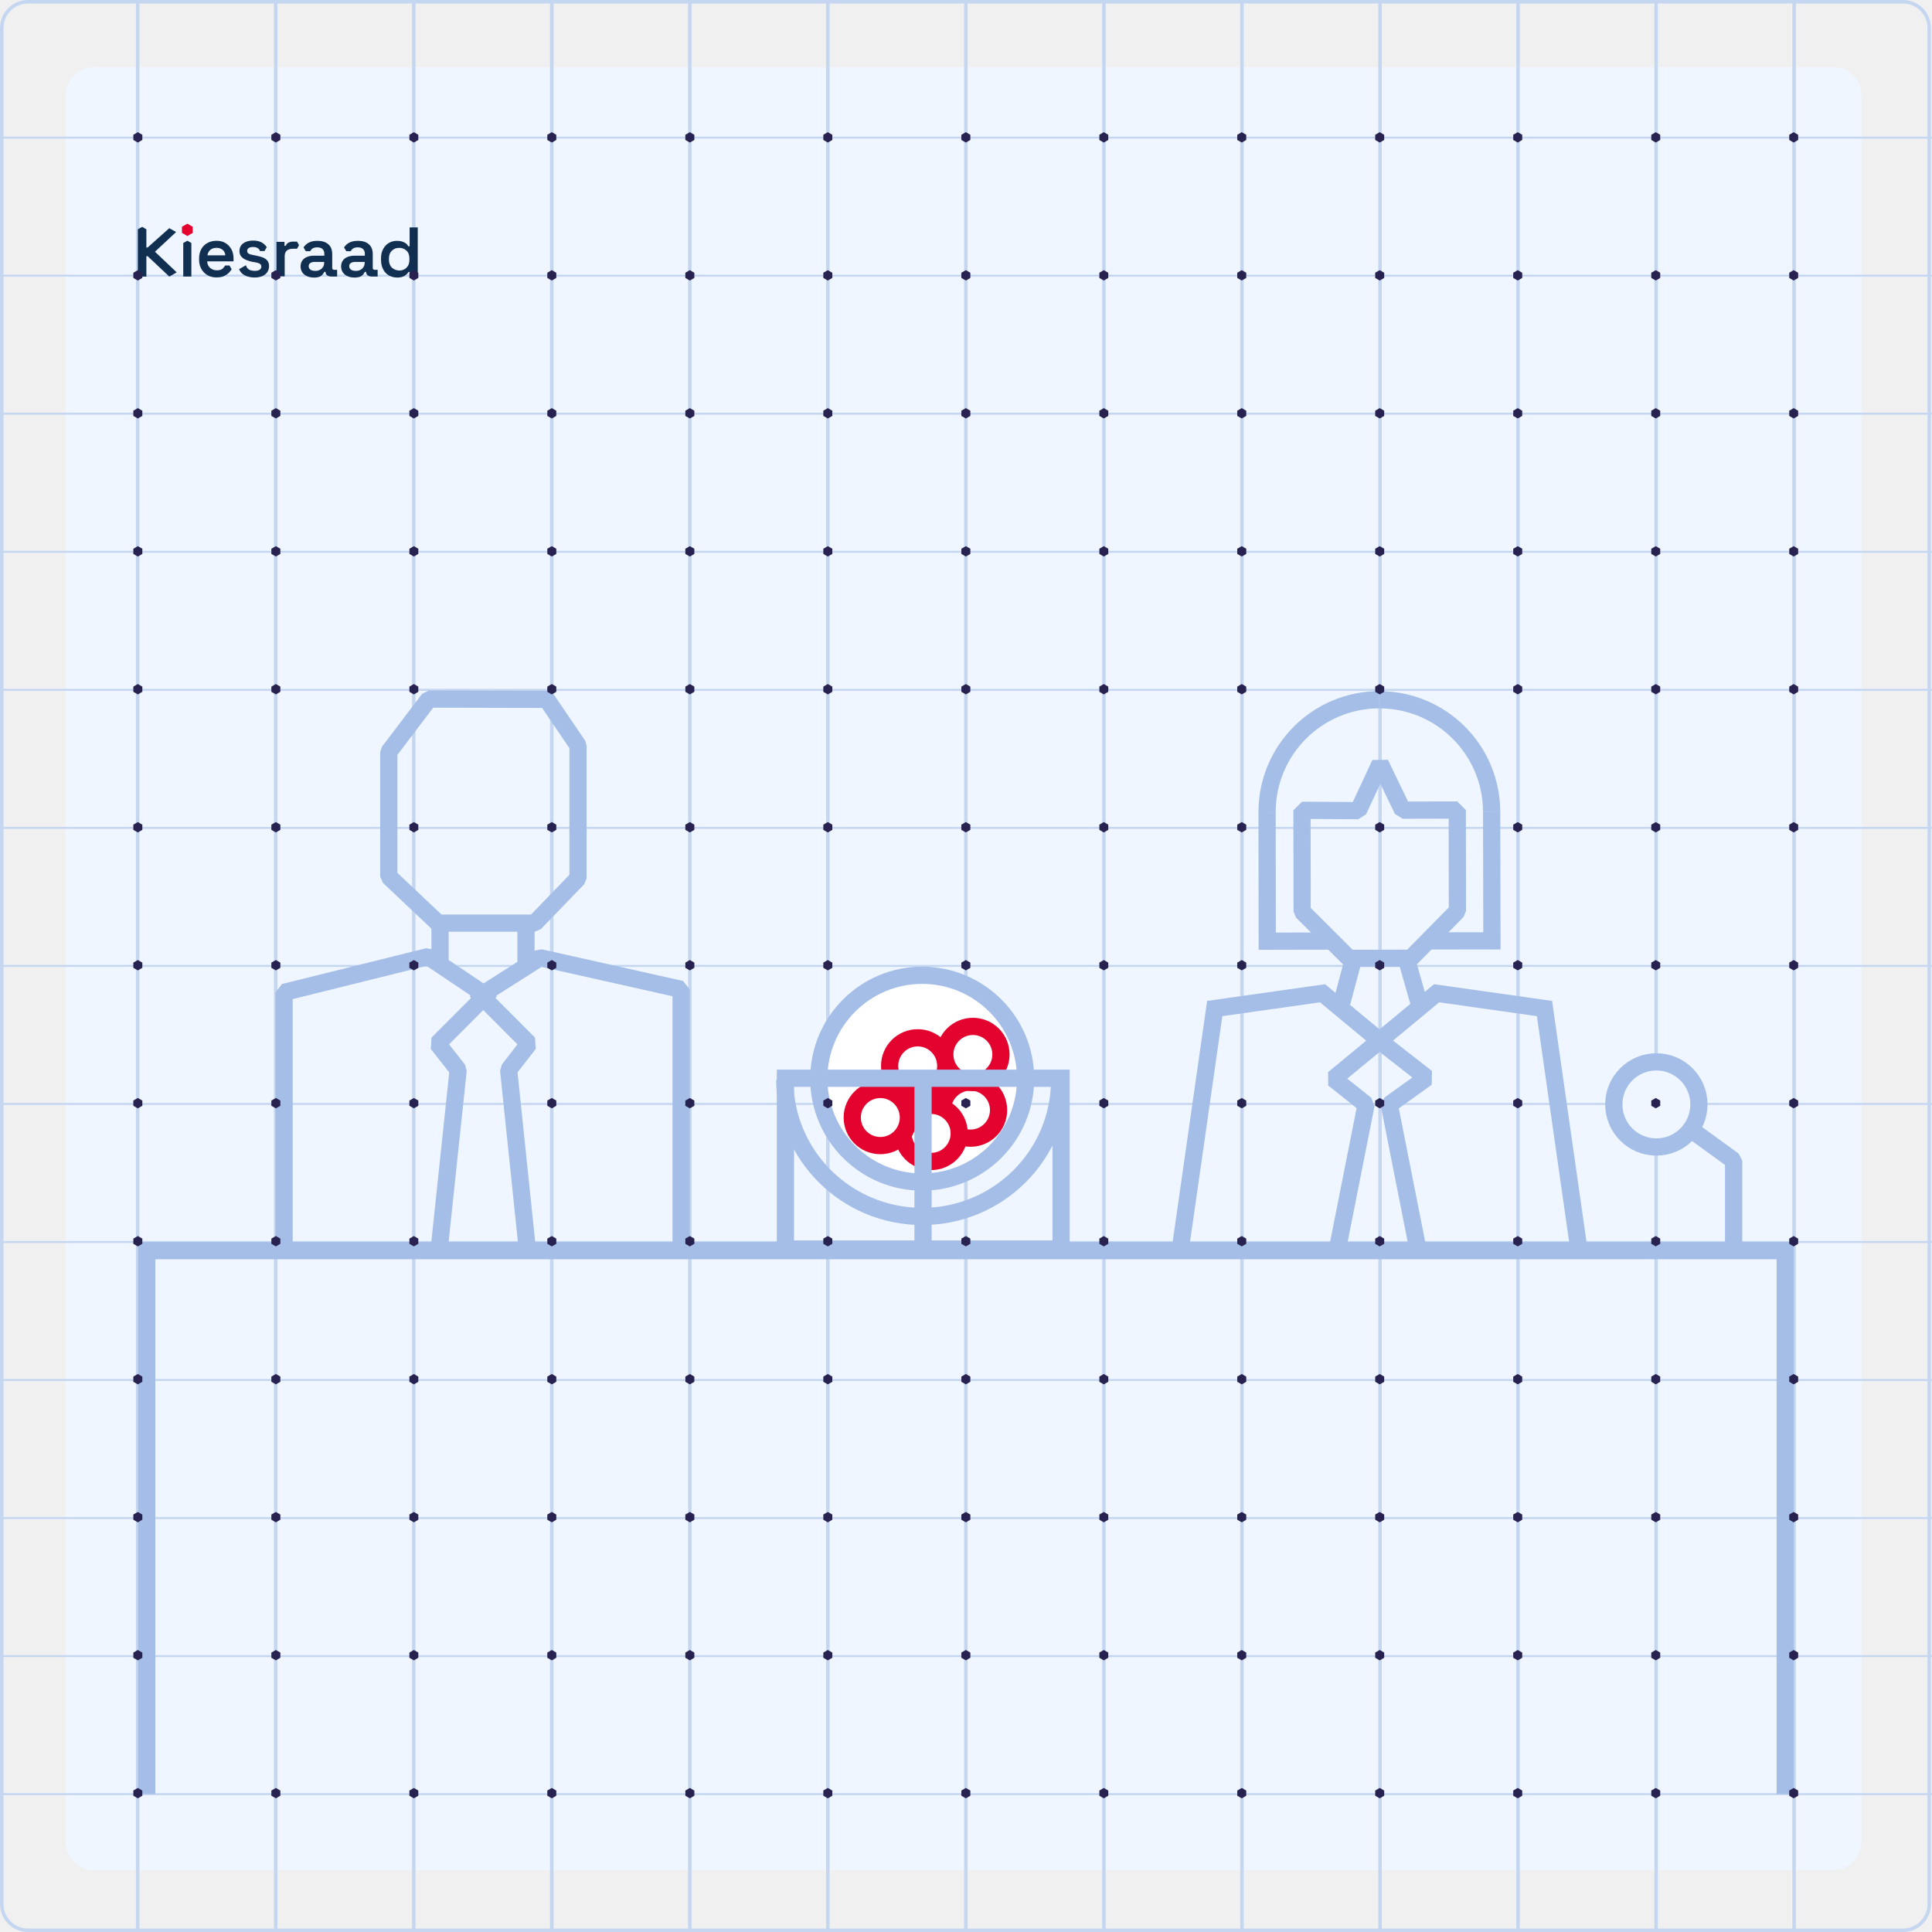
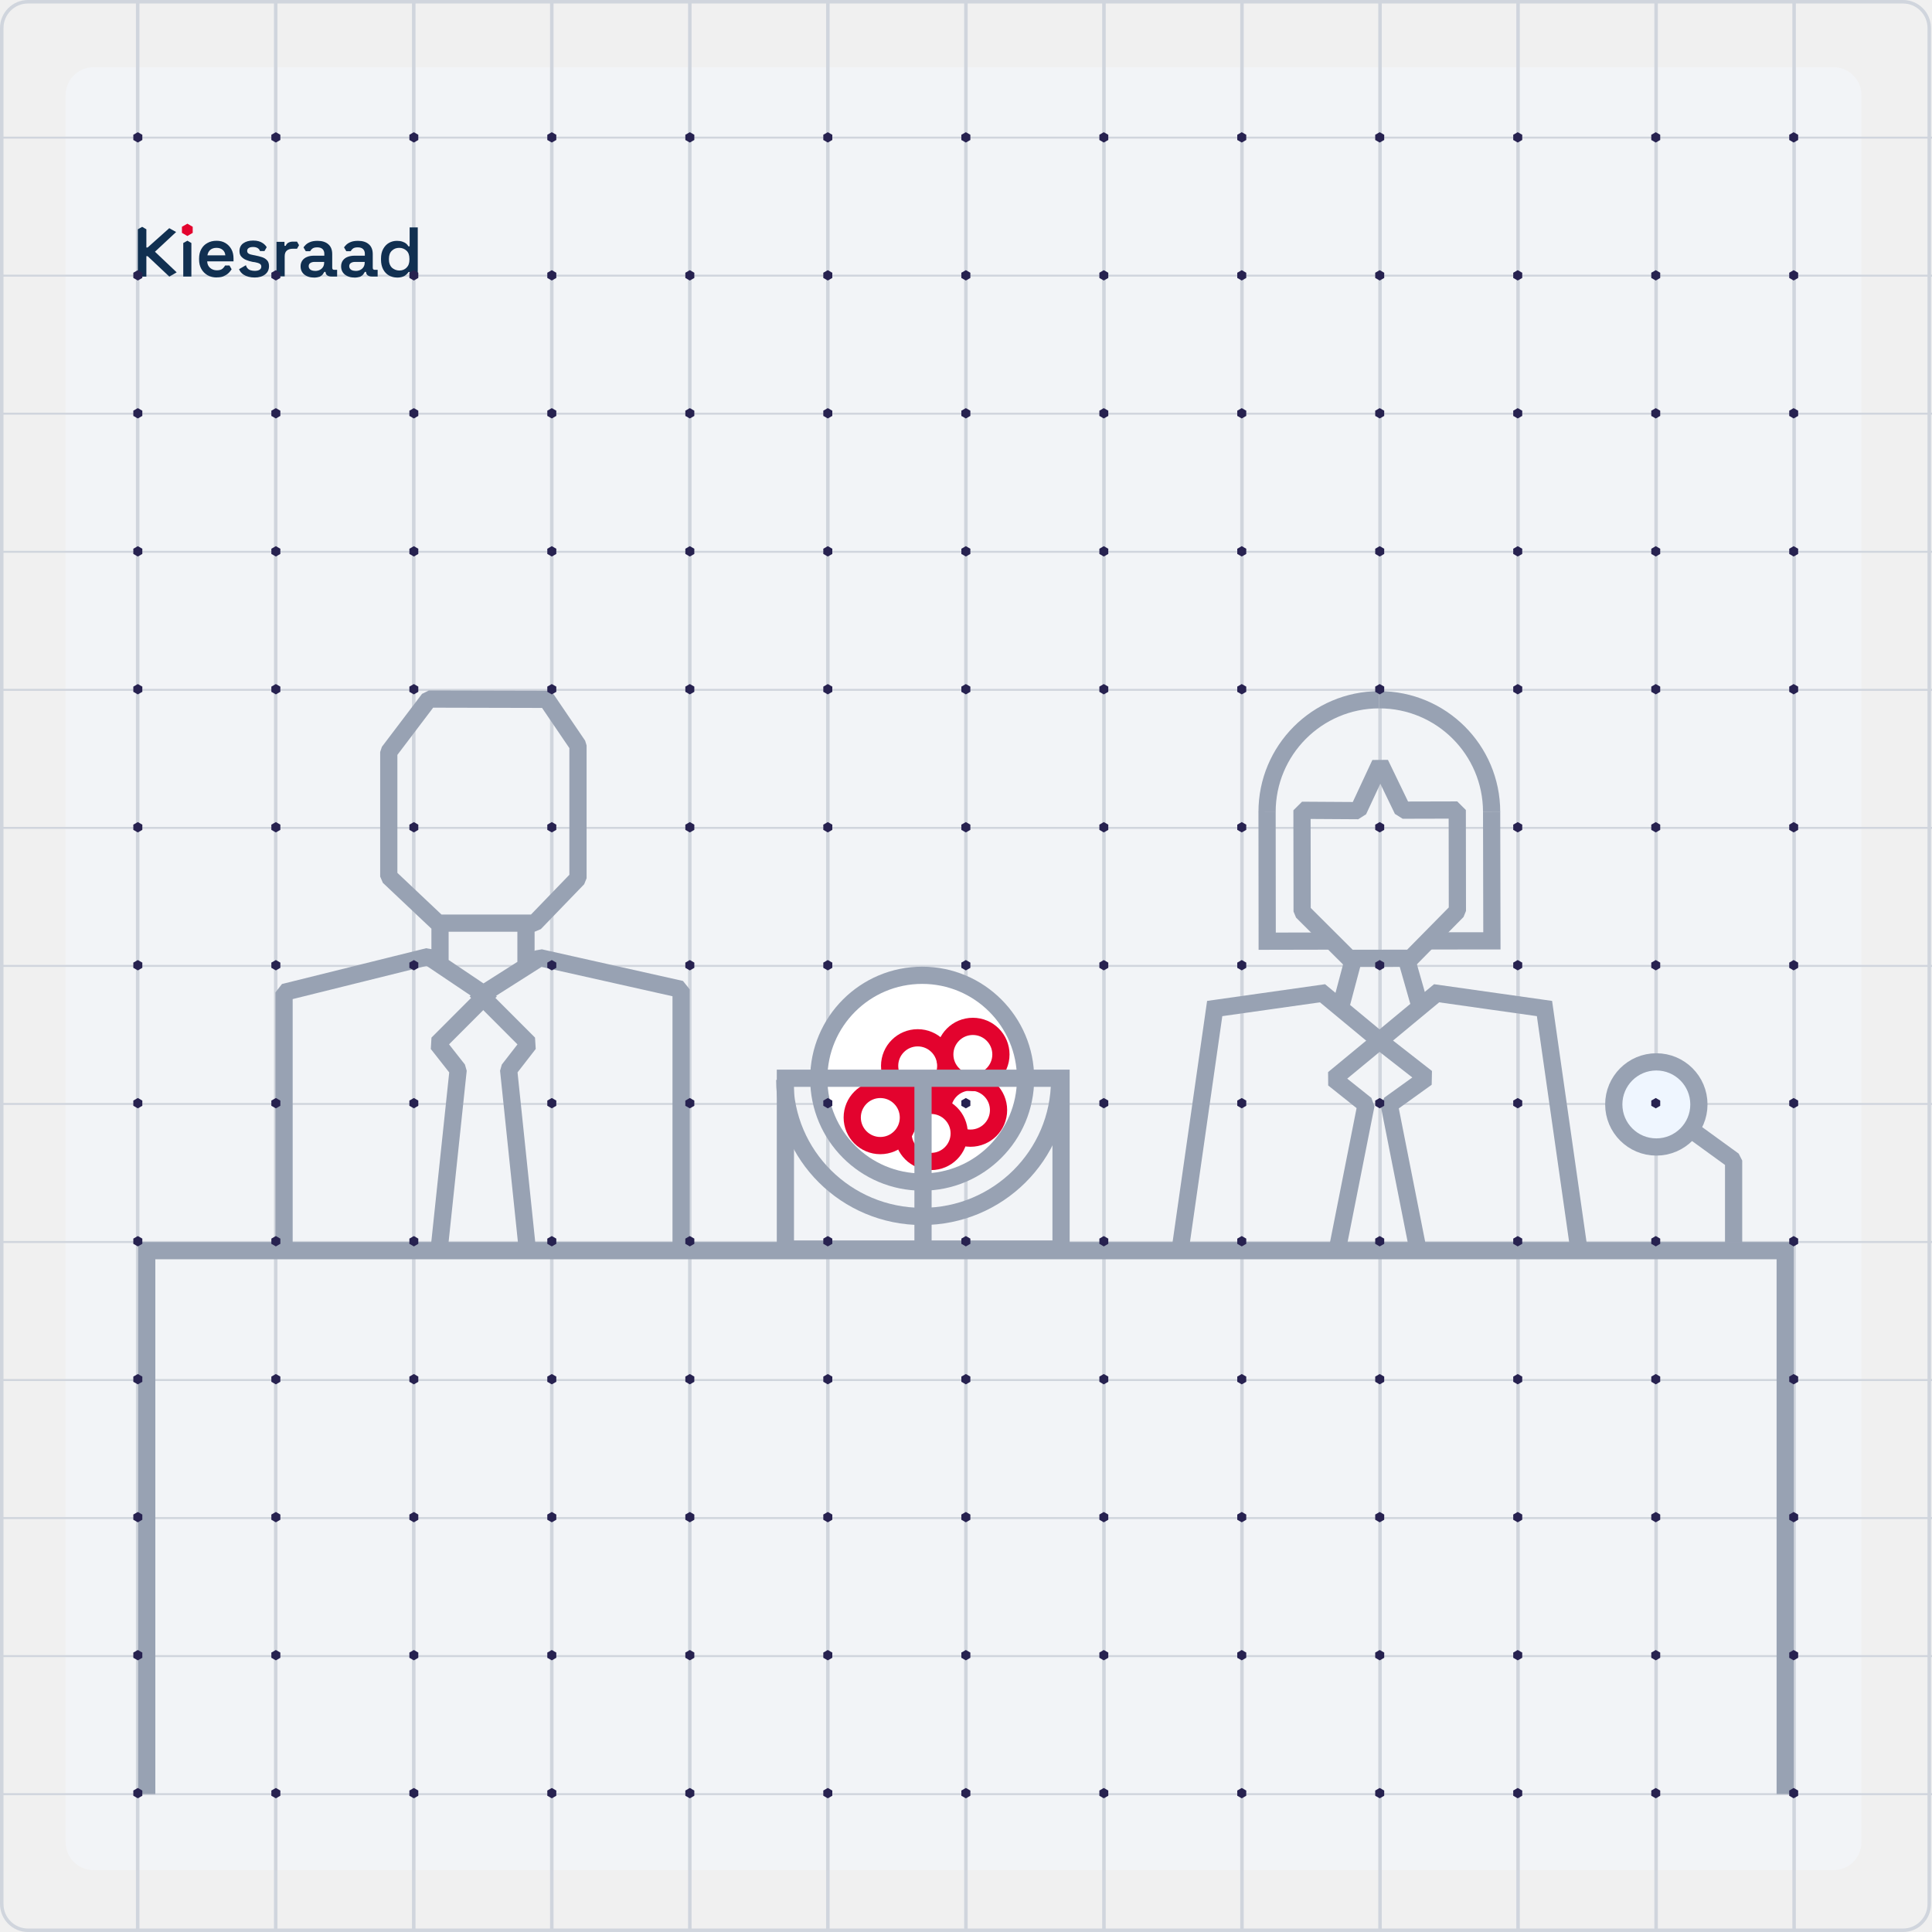
<svg xmlns="http://www.w3.org/2000/svg" width="276" height="276" fill="none" viewBox="0 0 276 276">
-   <path fill="#eff6ff" d="M265.921 13.596a4 4 0 0 0-4-4H13.371a4 4 0 0 0-4 4v249.571a4 4 0 0 0 4 4h248.55a4 4 0 0 0 4-4z" />
-   <rect width="275.358" height="275.504" x=".25" y=".25" stroke="#c5d6f1" stroke-width=".5" rx="3.75" />
-   <path stroke="#c5d6f1" stroke-miterlimit="10" stroke-width=".5" d="M19.668.004v276m19.719-276v276M59.11.004v276m19.718-276v276m19.719-276v276m19.719-276v276m19.718-276v276m19.719-276v276m19.719-276v276m19.723-276v276m19.718-276v276m19.723-276v276m19.715-276v276" />
-   <path stroke="#c5d6f1" stroke-miterlimit="10" stroke-width=".28" d="M0 256.307h276M0 236.586h276M0 216.866h276M0 197.146h276M0 177.427h276M0 157.707h276M0 137.986h276M0 118.268h276M0 98.548h276M0 78.828h276M0 59.098h276M0 39.379h276M0 19.66h276" />
-   <path stroke="#a4bee8" stroke-miterlimit="10" stroke-width="2.46" d="M20.96 256.296v-77.63h234.071v77.63" />
-   <path stroke="#a4bee8" stroke-linejoin="bevel" stroke-width="2.46" d="M97.302 177.856v-36.52l-20.16-4.52-8.09 5.14-7.88-5.3-20.59 5.11v35.94m35.801-45.83 6.19-6.41v-18.97l-4.48-6.59-16.82-.04-5.73 7.56v17.8l7.04 6.65zm-13.52.141v5.93m12.277-6.281v6.28" />
-   <path stroke="#a4bee8" stroke-miterlimit="10" stroke-width="2.46" d="m225.531 178.306-4.89-34.23-15.41-2.18-8.59 7.12" />
-   <path stroke="#a4bee8" stroke-miterlimit="10" stroke-width="2.46" d="m168.633 178.306 4.9-34.23 15.4-2.18 8.59 7.12" />
-   <path stroke="#a4bee8" stroke-linejoin="bevel" stroke-width="2.46" d="m200.781 136.496 1.99 6.98m-9.289-6.98-1.81 6.8m5.281 5.31 6.86 5.36-5.34 3.84 4.16 21.04" />
-   <path stroke="#a4bee8" stroke-linejoin="bevel" stroke-width="2.46" d="m196.992 148.757-6.48 5.35 4.64 3.7-4.17 21.04m-39.609-24.571c0 10.77-8.79 19.5-19.63 19.5s-19.63-8.73-19.63-19.5" />
-   <path fill="#fff" stroke="#a4bee8" stroke-linejoin="bevel" stroke-width="2.46" d="M131.743 168.866c8.157 0 14.77-6.613 14.77-14.77s-6.613-14.77-14.77-14.77-14.77 6.613-14.77 14.77 6.612 14.77 14.77 14.77Z" />
-   <path fill="#fff" stroke="#e3032e" stroke-linejoin="bevel" stroke-width="2.46" d="M138.643 162.596a4.01 4.01 0 1 0 0-8.02 4.01 4.01 0 0 0 0 8.02Z" />
-   <path fill="#fff" stroke="#e3032e" stroke-linejoin="bevel" stroke-width="2.46" d="M133.022 165.926a4.01 4.01 0 1 0 0-8.02 4.01 4.01 0 0 0 0 8.02Z" />
-   <path fill="#fff" stroke="#e3032e" stroke-linejoin="bevel" stroke-width="2.46" d="M125.76 163.657a4.01 4.01 0 1 0 0-8.02 4.01 4.01 0 0 0 0 8.02Zm5.34-7.38a4.01 4.01 0 1 0 0-8.02 4.01 4.01 0 0 0 0 8.02Z" />
-   <path fill="#fff" stroke="#e3032e" stroke-linejoin="bevel" stroke-width="2.46" d="M138.983 154.647a4.01 4.01 0 1 0 0-8.02 4.01 4.01 0 0 0 0 8.02Z" />
-   <path stroke="#a4bee8" stroke-miterlimit="10" stroke-width="2.46" d="M151.583 154.036h-39.38v24.4h39.38z" />
-   <path stroke="#a4bee8" stroke-linejoin="bevel" stroke-width="2.46" d="M131.863 153.377v25.06M186 115.756l.02 14.46 6.71 6.69 8.81-.01 6.66-6.76-.02-14.42-7.8.02-3.21-6.65-3.13 6.72z" />
-   <path stroke="#a4bee8" stroke-miterlimit="10" stroke-width="2.46" d="m203.812 134.416 9.32-.01-.04-18.46" />
-   <path stroke="#a4bee8" stroke-linejoin="bevel" stroke-width="2.46" d="M197.031 99.967c8.86-.01 16.05 7.15 16.06 16.01" />
-   <path stroke="#a4bee8" stroke-miterlimit="10" stroke-width="2.46" d="m190.362 134.437-9.33.02-.02-18.45" />
-   <path stroke="#a4bee8" stroke-linejoin="bevel" stroke-width="2.46" d="M197.022 99.967c-8.86.01-16.03 7.21-16.01 16.06m66.648 61.489v-11.72l-11.09-8.05" />
-   <path fill="#eff6ff" stroke="#a4bee8" stroke-linejoin="bevel" stroke-width="2.46" d="M236.623 163.856a6.08 6.08 0 1 0 0-12.16 6.08 6.08 0 0 0 0 12.16Z" />
-   <path fill="#113051" d="M30.971 39.637c-.5 0-.94-.1-1.32-.32s-.67-.51-.89-.9-.32-.84-.32-1.35v-.12c0-.52.1-.97.31-1.35s.5-.68.88-.88c.38-.22.82-.32 1.3-.32s.91.1 1.27.32c.37.22.64.51.85.88s.31.83.31 1.33v.41h-3.76c.01.39.15.7.41.93s.59.35.97.35.66-.09.83-.25c.15-.13.26-.28.35-.44h.62l.31.54c-.09.13-.19.28-.32.42-.18.2-.41.38-.72.52-.23.15-.62.22-1.07.22zm-1.34-3.16h2.56c-.03-.33-.15-.59-.38-.78-.22-.19-.51-.29-.88-.29s-.67.1-.89.29-.35.45-.41.78m6.751 3.169c-.64 0-1.19-.15-1.6-.42-.29-.19-.5-.45-.63-.77l.98-.57c.04.17.12.32.21.42a.9.9 0 0 0 .45.3c.17.05.37.09.59.09.32 0 .56-.06.72-.17s.23-.26.23-.44-.07-.32-.23-.41c-.15-.09-.38-.16-.69-.22l-.31-.04c-.35-.07-.66-.16-.94-.28a1.9 1.9 0 0 1-.69-.48c-.18-.2-.26-.46-.26-.78 0-.48.18-.86.54-1.12.37-.26.83-.39 1.42-.39s1.03.13 1.39.38q.345.24.54.57l-.32.55h-.64a.76.76 0 0 0-.31-.41c-.18-.12-.41-.17-.67-.17s-.48.04-.63.15c-.15.09-.22.23-.22.41s.07.3.22.39.35.15.6.19l.31.06c.37.07.7.16 1.01.26s.54.26.72.46.26.48.26.81c0 .51-.19.91-.56 1.19-.37.29-.86.44-1.49.44m3.118-.139v-4.96h1.14v.57h.18c.07-.2.21-.36.38-.45.18-.09.38-.15.63-.15h.6l.29.51-.29.51h-.63c-.34 0-.62.09-.82.26-.21.17-.31.45-.31.81v2.87H39.5zm5.311.139c-.35 0-.67-.06-.95-.19s-.51-.3-.67-.54c-.16-.23-.25-.52-.25-.86s.09-.61.25-.84.4-.41.69-.52c.29-.12.62-.17 1-.17h1.45v-.3c0-.26-.09-.48-.25-.64s-.41-.25-.76-.25-.59.07-.76.23c-.1.09-.18.2-.25.32h-.63l-.32-.54c.06-.09.1-.16.18-.23.18-.22.41-.39.72-.52.29-.13.66-.19 1.1-.19.66 0 1.17.16 1.54.49.38.32.56.8.56 1.41v1.94c0 .2.09.3.28.3h.42v.96h-.82c-.25 0-.44-.06-.6-.17a.58.58 0 0 1-.23-.49l-.18-.01c-.04.09-.12.2-.22.35-.1.13-.25.25-.45.35-.19.06-.47.12-.82.12zm.19-.94c.38 0 .7-.1.94-.32.25-.22.37-.51.37-.87v-.1h-1.38c-.25 0-.45.06-.6.16-.16.1-.23.26-.23.46s.09.36.25.49c.15.1.37.17.66.17zm5.599.94c-.35 0-.67-.06-.95-.19s-.51-.3-.67-.54c-.16-.23-.25-.52-.25-.86s.09-.61.25-.84.4-.41.69-.52.62-.17 1-.17h1.45v-.3c0-.26-.09-.48-.25-.64s-.41-.25-.76-.25-.59.07-.76.23c-.1.09-.18.2-.25.32h-.63l-.32-.54c.06-.09.1-.16.18-.23.18-.22.41-.39.72-.52.29-.13.66-.19 1.1-.19.66 0 1.17.16 1.54.49.38.32.56.8.56 1.41v1.94c0 .2.09.3.28.3h.42v.96h-.82c-.25 0-.44-.06-.6-.17a.58.58 0 0 1-.23-.49l-.18-.01c-.04.09-.12.2-.22.35-.1.13-.25.25-.45.35-.21.06-.48.12-.82.12zm.19-.94c.38 0 .7-.1.94-.32.25-.22.37-.51.37-.87v-.1h-1.38c-.25 0-.45.06-.6.16-.16.1-.23.26-.23.46s.09.36.25.49c.15.1.37.17.66.17zm5.91.94c-.41 0-.78-.1-1.13-.29-.35-.2-.63-.49-.83-.87s-.31-.84-.31-1.38v-.16c0-.54.1-.99.31-1.38.21-.38.48-.67.83-.87s.73-.29 1.14-.29c.31 0 .57.04.79.12.22.07.4.17.53.28.13.12.23.23.31.38h.18v-2.7h1.16v6.83l-.57.33-.57-.33v-.46h-.18c-.12.2-.31.38-.56.55-.26.16-.63.25-1.1.25zm.34-1c.42 0 .76-.13 1.04-.41s.41-.65.41-1.16v-.1c0-.51-.13-.9-.41-1.16a1.5 1.5 0 0 0-1.05-.41c-.42 0-.76.13-1.05.41-.28.26-.42.65-.42 1.16v.1c0 .51.15.88.42 1.16.31.26.66.41 1.07.41z" />
-   <path fill="#e3032e" d="M27.532 33.266v-.87l-.76-.44-.78.44v.87l.78.45z" />
-   <path fill="#113051" d="m27.34 34.717-.57-.33-.59.33v4.79h1.16zm-5.199 1.239 3.02-2.81-.98-.55-3.09 2.76h-.18v-2.6l-.6-.35-.62.35v6.76h1.22v-2.92h.18l3.1 2.92 1.05-.61-3.1-2.94z" />
-   <path stroke="#a4bee8" stroke-linejoin="bevel" stroke-width="2.46" d="m67.96 141.486 7.6 7.61-2.9 3.74 2.64 25.33" />
-   <path stroke="#a4bee8" stroke-linejoin="bevel" stroke-width="2.46" d="m70.112 141.486-7.6 7.61 2.94 3.74-2.68 25.33" />
-   <path fill="#272250" d="M256.88 256.534v-.741l-.643-.37-.632.37v.741l.632.371zm-19.707 0v-.741l-.632-.37-.643.37v.741l.643.371zm-19.712 0v-.741l-.642-.37-.643.37v.741l.643.371zm-19.718 0v-.741l-.643-.37-.643.37v.741l.643.371zm-19.707 0v-.741l-.643-.37-.643.37v.741l.643.371zm-19.71 0v-.741l-.643-.37-.632.37v.741l.632.371zm-19.704 0v-.741l-.643-.37-.643.37v.741l.643.371zm-19.719 0v-.741l-.643-.37-.643.37v.741l.643.371zm-19.711 0v-.741l-.643-.37-.643.37v.741l.643.371zm-19.719 0v-.741l-.643-.37-.642.37v.741l.642.371zm-19.713 0v-.741l-.633-.37-.643.37v.741l.643.371zm-19.709 0v-.741l-.643-.37-.642.37v.741l.642.371zm-19.718 0v-.741l-.643-.37-.643.37v.741l.643.371zm236.547-19.71v-.741l-.643-.37-.632.37v.741l.632.371zm-19.707 0v-.741l-.632-.37-.643.37v.741l.643.371zm-19.712 0v-.741l-.642-.37-.643.37v.741l.643.371zm-19.718 0v-.741l-.643-.37-.643.37v.741l.643.371zm-19.707 0v-.741l-.643-.37-.643.37v.741l.643.371zm-19.71 0v-.741l-.643-.37-.632.37v.741l.632.371zm-19.704 0v-.741l-.643-.37-.643.37v.741l.643.371zm-19.719 0v-.741l-.643-.37-.643.37v.741l.643.371zm-19.711 0v-.741l-.643-.37-.643.37v.741l.643.371zm-19.719 0v-.741l-.643-.37-.642.37v.741l.642.371zm-19.713 0v-.741l-.633-.37-.643.37v.741l.643.371zm-19.709 0v-.741l-.643-.37-.642.37v.741l.642.371zm-19.718 0v-.741l-.643-.37-.643.37v.741l.643.371zm236.547-19.72v-.74l-.643-.371-.632.371v.74l.632.371zm-19.707 0v-.74l-.632-.371-.643.371v.74l.643.371zm-19.712 0v-.74l-.642-.371-.643.371v.74l.643.371zm-19.718 0v-.74l-.643-.371-.643.371v.74l.643.371zm-19.707 0v-.74l-.643-.371-.643.371v.74l.643.371zm-19.71 0v-.74l-.643-.371-.632.371v.74l.632.371zm-19.704 0v-.74l-.643-.371-.643.371v.74l.643.371zm-19.719 0v-.74l-.643-.371-.643.371v.74l.643.371zm-19.711 0v-.74l-.643-.371-.643.371v.74l.643.371zm-19.719 0v-.74l-.643-.371-.642.371v.74l.642.371zm-19.713 0v-.74l-.633-.371-.643.371v.74l.643.371zm-19.709 0v-.74l-.643-.371-.642.371v.74l.642.371zm-19.718 0v-.74l-.643-.371-.643.371v.74l.643.371zm236.547-19.707v-.74l-.643-.371-.632.371v.74l.632.371zm-19.707 0v-.74l-.632-.371-.643.371v.74l.643.371zm-19.712 0v-.74l-.642-.371-.643.371v.74l.643.371zm-19.718 0v-.74l-.643-.371-.643.371v.74l.643.371zm-19.707 0v-.74l-.643-.371-.643.371v.74l.643.371zm-19.71 0v-.74l-.643-.371-.632.371v.74l.632.371zm-19.704 0v-.74l-.643-.371-.643.371v.74l.643.371zm-19.719 0v-.74l-.643-.371-.643.371v.74l.643.371zm-19.711 0v-.74l-.643-.371-.643.371v.74l.643.371zm-19.719 0v-.74l-.643-.371-.642.371v.74l.642.371zm-19.713 0v-.74l-.633-.371-.643.371v.74l.643.371zm-19.709 0v-.74l-.643-.371-.642.371v.74l.642.371zm-19.718 0v-.74l-.643-.371-.643.371v.74l.643.371zm236.547-19.71v-.74l-.643-.371-.632.371v.74l.632.371zm-19.707 0v-.74l-.632-.371-.643.371v.74l.643.371zm-19.712 0v-.74l-.642-.371-.643.371v.74l.643.371zm-19.718 0v-.74l-.643-.371-.643.371v.74l.643.371zm-19.707 0v-.74l-.643-.371-.643.371v.74l.643.371zm-19.71 0v-.74l-.643-.371-.632.371v.74l.632.371zm-19.704 0v-.74l-.643-.371-.643.371v.74l.643.371zm-19.719 0v-.74l-.643-.371-.643.371v.74l.643.371zm-19.711 0v-.74l-.643-.371-.643.371v.74l.643.371zm-19.719 0v-.74l-.643-.371-.642.371v.74l.642.371zm-19.713 0v-.74l-.633-.371-.643.371v.74l.643.371zm-19.709 0v-.74l-.643-.371-.642.371v.74l.642.371zm-19.718 0v-.74l-.643-.371-.643.371v.74l.643.371zm236.547-19.719v-.741l-.643-.371-.632.371v.741l.632.37zm-19.707 0v-.741l-.632-.371-.643.371v.741l.643.37zm-19.712 0v-.741l-.642-.371-.643.371v.741l.643.37zm-19.718 0v-.741l-.643-.371-.643.371v.741l.643.37zm-19.707 0v-.741l-.643-.371-.643.371v.741l.643.37zm-19.71 0v-.741l-.643-.371-.632.371v.741l.632.37zm-19.704 0v-.741l-.643-.371-.643.371v.741l.643.37zm-19.719 0v-.741l-.643-.371-.643.371v.741l.643.37zm-19.711 0v-.741l-.643-.371-.643.371v.741l.643.37zm-19.719 0v-.741l-.643-.371-.642.371v.741l.642.37zm-19.713 0v-.741l-.633-.371-.643.371v.741l.643.37zm-19.709 0v-.741l-.643-.371-.642.371v.741l.642.37zm-19.718 0v-.741l-.643-.371-.643.371v.741l.643.37zm236.547-19.709v-.741l-.643-.371-.632.371v.741l.632.37zm-19.707 0v-.741l-.632-.371-.643.371v.741l.643.37zm-19.712 0v-.741l-.642-.371-.643.371v.741l.643.37zm-19.718 0v-.741l-.643-.371-.643.371v.741l.643.37zm-19.707 0v-.741l-.643-.371-.643.371v.741l.643.37zm-19.71 0v-.741l-.643-.371-.632.371v.741l.632.37zm-19.704 0v-.741l-.643-.371-.643.371v.741l.643.37zm-19.719 0v-.741l-.643-.371-.643.371v.741l.643.37zm-19.711 0v-.741l-.643-.371-.643.371v.741l.643.37zm-19.719 0v-.741l-.643-.371-.642.371v.741l.642.37zm-19.713 0v-.741l-.633-.371-.643.371v.741l.643.37zm-19.709 0v-.741l-.643-.371-.642.371v.741l.642.37zm-19.718 0v-.741l-.643-.371-.643.371v.741l.643.37zM256.88 118.55v-.741l-.643-.371-.632.371v.741l.632.37zm-19.707 0v-.741l-.632-.371-.643.371v.741l.643.37zm-19.712 0v-.741l-.642-.371-.643.371v.741l.643.37zm-19.718 0v-.741l-.643-.371-.643.371v.741l.643.37zm-19.707 0v-.741l-.643-.371-.643.371v.741l.643.37zm-19.71 0v-.741l-.643-.371-.632.371v.741l.632.37zm-19.704 0v-.741l-.643-.371-.643.371v.741l.643.37zm-19.719 0v-.741l-.643-.371-.643.371v.741l.643.37zm-19.711 0v-.741l-.643-.371-.643.371v.741l.643.37zm-19.719 0v-.741l-.643-.371-.642.371v.741l.642.37zm-19.713 0v-.741l-.633-.371-.643.371v.741l.643.37zm-19.709 0v-.741l-.643-.371-.642.371v.741l.642.37zm-19.718 0v-.741l-.643-.371-.643.371v.741l.643.37zM256.88 98.83v-.74l-.643-.371-.632.37v.741l.632.37zm-19.707 0v-.74l-.632-.371-.643.37v.741l.643.37zm-19.712 0v-.74l-.642-.371-.643.37v.741l.643.37zm-19.718 0v-.74l-.643-.371-.643.37v.741l.643.37zm-19.707 0v-.74l-.643-.371-.643.37v.741l.643.37zm-19.71 0v-.74l-.643-.371-.632.37v.741l.632.37zm-19.704 0v-.74l-.643-.371-.643.37v.741l.643.37zm-19.719 0v-.74l-.643-.371-.643.37v.741l.643.37zm-19.711 0v-.74l-.643-.371-.643.37v.741l.643.37zm-19.719 0v-.74l-.643-.371-.642.37v.741l.642.37zm-19.713 0v-.74l-.633-.371-.643.37v.741l.643.37zm-19.709 0v-.74l-.643-.371-.642.37v.741l.642.37zm-19.718 0v-.74l-.643-.371-.643.37v.741l.643.37zM256.88 79.133v-.741l-.643-.37-.632.37v.74l.632.371zm-19.707 0v-.741l-.632-.37-.643.37v.74l.643.371zm-19.712 0v-.741l-.642-.37-.643.37v.74l.643.371zm-19.718 0v-.741l-.643-.37-.643.37v.74l.643.371zm-19.707 0v-.741l-.643-.37-.643.37v.74l.643.371zm-19.71 0v-.741l-.643-.37-.632.37v.74l.632.371zm-19.704 0v-.741l-.643-.37-.643.37v.74l.643.371zm-19.719 0v-.741l-.643-.37-.643.37v.74l.643.371zm-19.711 0v-.741l-.643-.37-.643.37v.74l.643.371zm-19.719 0v-.741l-.643-.37-.642.37v.74l.642.371zm-19.713 0v-.741l-.633-.37-.643.37v.74l.643.371zm-19.709 0v-.741l-.643-.37-.642.37v.74l.642.371zm-19.718 0v-.741l-.643-.37-.643.37v.74l.643.371zm236.547-19.72v-.74l-.643-.371-.632.37v.741l.632.37zm-19.707 0v-.74l-.632-.371-.643.37v.741l.643.37zm-19.712 0v-.74l-.642-.371-.643.37v.741l.643.37zm-19.718 0v-.74l-.643-.371-.643.37v.741l.643.37zm-19.707 0v-.74l-.643-.371-.643.37v.741l.643.37zm-19.71 0v-.74l-.643-.371-.632.37v.741l.632.37zm-19.704 0v-.74l-.643-.371-.643.37v.741l.643.37zm-19.719 0v-.74l-.643-.371-.643.37v.741l.643.37zm-19.711 0v-.74l-.643-.371-.643.37v.741l.643.37zm-19.719 0v-.74l-.643-.371-.642.37v.741l.642.37zm-19.713 0v-.74l-.633-.371-.643.37v.741l.643.37zm-19.709 0v-.74l-.643-.371-.642.37v.741l.642.37zm-19.718 0v-.74l-.643-.371-.643.37v.741l.643.37zM256.88 39.705v-.74l-.643-.371-.632.37v.741l.632.37zm-19.707 0v-.74l-.632-.371-.643.37v.741l.643.37zm-19.712 0v-.74l-.642-.371-.643.37v.741l.643.37zm-19.718 0v-.74l-.643-.371-.643.37v.741l.643.37zm-19.707 0v-.74l-.643-.371-.643.37v.741l.643.37zm-19.71 0v-.74l-.643-.371-.632.37v.741l.632.37zm-19.704 0v-.74l-.643-.371-.643.37v.741l.643.37zm-19.719 0v-.74l-.643-.371-.643.37v.741l.643.37zm-19.711 0v-.74l-.643-.371-.643.37v.741l.643.37zm-19.719 0v-.74l-.643-.371-.642.37v.741l.642.37zm-19.713 0v-.74l-.633-.371-.643.37v.741l.643.37zm-19.709 0v-.74l-.643-.371-.642.37v.741l.642.37zm-19.718 0v-.74l-.643-.371-.643.37v.741l.643.37zm236.547-19.71v-.74l-.643-.371-.632.37v.741l.632.37zm-19.707 0v-.74l-.632-.371-.643.37v.741l.643.37zm-19.712 0v-.74l-.642-.371-.643.37v.741l.643.37zm-19.718 0v-.74l-.643-.371-.643.37v.741l.643.37zm-19.707 0v-.74l-.643-.371-.643.37v.741l.643.37zm-19.71 0v-.74l-.643-.371-.632.37v.741l.632.37zm-19.704 0v-.74l-.643-.371-.643.37v.741l.643.37zm-19.719 0v-.74l-.643-.371-.643.37v.741l.643.37zm-19.711 0v-.74l-.643-.371-.643.37v.741l.643.37zm-19.719 0v-.74l-.643-.371-.642.37v.741l.642.37zm-19.713 0v-.74l-.633-.371-.643.37v.741l.643.37zm-19.709 0v-.74l-.643-.371-.642.37v.741l.642.37zm-19.718 0v-.74l-.643-.371-.643.37v.741l.643.37z" />
+   <path fill="#f2f4f7" d="M265.923 13.596a4 4 0 0 0-4-4H13.373a4 4 0 0 0-4 4v249.571a4 4 0 0 0 4 4h248.55a4 4 0 0 0 4-4z" />
+   <path stroke="#d0d5dd" stroke-width=".5" d="M4 .25h267.858a3.75 3.75 0 0 1 3.75 3.75v268.004a3.75 3.75 0 0 1-3.75 3.75H4a3.75 3.75 0 0 1-3.75-3.75V4A3.75 3.75 0 0 1 4 .25Z" />
+   <path stroke="#d0d5dd" stroke-miterlimit="10" stroke-width=".5" d="M19.668.004v276M39.386.004v276M59.108.004v276M78.827.004v276M98.545.004v276M118.264.004v276M137.986.004v276M157.705.004v276M177.423.004v276M197.146.004v276M216.864.004v276M236.586.004v276M256.301.004v276" />
+   <path stroke="#d0d5dd" stroke-miterlimit="10" stroke-width=".28" d="M0 256.307h276M0 236.586h276M0 216.866h276M0 197.146h276M0 177.427h276M0 157.707h276M0 137.986h276M0 118.268h276M0 98.548h276M0 78.828h276M0 59.098h276M0 39.379h276M0 19.66h276" />
+   <path stroke="#98a2b3" stroke-miterlimit="10" stroke-width="2.46" d="M20.96 256.296v-77.63h234.069v77.63" />
+   <path stroke="#98a2b3" stroke-linejoin="bevel" stroke-width="2.46" d="M97.3 177.856v-36.52l-20.16-4.52-8.09 5.14-7.88-5.3-20.59 5.11v35.94M76.38 131.875l6.19-6.41v-18.97l-4.48-6.59-16.82-.04-5.73 7.56v17.8l7.04 6.65zM62.86 132.016v5.93M75.14 131.666v6.28" />
+   <path stroke="#98a2b3" stroke-miterlimit="10" stroke-width="2.46" d="m225.53 178.306-4.89-34.23-15.41-2.18-8.59 7.12" />
+   <path stroke="#98a2b3" stroke-miterlimit="10" stroke-width="2.46" d="m168.629 178.306 4.9-34.23 15.4-2.18 8.59 7.12" />
+   <path stroke="#98a2b3" stroke-linejoin="bevel" stroke-width="2.46" d="m200.779 136.496 1.99 6.98M193.479 136.496l-1.81 6.8M196.949 148.606l6.86 5.36-5.34 3.84 4.16 21.04" />
+   <path stroke="#98a2b3" stroke-linejoin="bevel" stroke-width="2.46" d="m196.989 148.756-6.48 5.35 4.64 3.7-4.17 21.04M151.369 154.276c0 10.77-8.79 19.5-19.63 19.5s-19.63-8.73-19.63-19.5" />
+   <path fill="#fff" stroke="#98a2b3" stroke-linejoin="bevel" stroke-width="2.46" d="M131.739 168.866c8.157 0 14.77-6.613 14.77-14.77s-6.613-14.77-14.77-14.77-14.77 6.613-14.77 14.77 6.613 14.77 14.77 14.77Z" />
+   <path fill="#fff" stroke="#e3032e" stroke-linejoin="bevel" stroke-width="2.46" d="M138.639 162.596a4.01 4.01 0 1 0 0-8.02 4.01 4.01 0 0 0 0 8.02Z" />
+   <path fill="#fff" stroke="#e3032e" stroke-linejoin="bevel" stroke-width="2.46" d="M133.019 165.926a4.01 4.01 0 1 0 0-8.02 4.01 4.01 0 0 0 0 8.02Z" />
+   <path fill="#fff" stroke="#e3032e" stroke-linejoin="bevel" stroke-width="2.46" d="M125.76 163.656a4.01 4.01 0 1 0-.002-8.022 4.01 4.01 0 0 0 .002 8.022ZM131.099 156.276a4.01 4.01 0 1 0 0-8.02 4.01 4.01 0 0 0 0 8.02Z" />
+   <path fill="#fff" stroke="#e3032e" stroke-linejoin="bevel" stroke-width="2.46" d="M138.979 154.646a4.01 4.01 0 1 0 0-8.02 4.01 4.01 0 0 0 0 8.02Z" />
+   <path stroke="#98a2b3" stroke-miterlimit="10" stroke-width="2.46" d="M112.199 154.035h39.38v24.4h-39.38z" />
+   <path stroke="#98a2b3" stroke-linejoin="bevel" stroke-width="2.46" d="M131.859 153.376v25.06M185.999 115.756l.02 14.46 6.71 6.69 8.81-.01 6.66-6.76-.02-14.42-7.8.02-3.21-6.65-3.13 6.72z" />
+   <path stroke="#98a2b3" stroke-miterlimit="10" stroke-width="2.46" d="m203.809 134.416 9.32-.01-.04-18.46" />
+   <path stroke="#98a2b3" stroke-linejoin="bevel" stroke-width="2.46" d="M197.029 99.966c8.86-.01 16.05 7.15 16.06 16.01" />
+   <path stroke="#98a2b3" stroke-miterlimit="10" stroke-width="2.46" d="m190.359 134.436-9.33.02-.02-18.45" />
+   <path stroke="#98a2b3" stroke-linejoin="bevel" stroke-width="2.46" d="M197.019 99.966c-8.86.01-16.03 7.21-16.01 16.06M247.659 177.516v-11.72l-11.09-8.05" />
+   <path fill="#eff6ff" stroke="#98a2b3" stroke-linejoin="bevel" stroke-width="2.46" d="M236.62 163.856a6.08 6.08 0 1 0-.001-12.161 6.08 6.08 0 0 0 .001 12.161Z" />
+   <path fill="#113051" d="M30.97 39.636c-.5 0-.94-.1-1.32-.32s-.67-.51-.89-.9-.32-.84-.32-1.35v-.12c0-.52.1-.97.31-1.35s.5-.68.88-.88c.38-.22.82-.32 1.3-.32s.91.1 1.27.32c.37.22.64.51.85.88s.31.83.31 1.33v.41H29.6c.01.39.15.7.41.93s.59.35.97.35.66-.09.83-.25c.15-.13.26-.28.35-.44h.62l.31.54c-.09.13-.19.28-.32.42-.18.2-.41.38-.72.52-.23.15-.62.22-1.07.22zm-1.34-3.16h2.56c-.03-.33-.15-.59-.38-.78-.22-.19-.51-.29-.88-.29s-.67.1-.89.29-.35.45-.41.78M36.38 39.645c-.64 0-1.19-.15-1.6-.42-.29-.19-.5-.45-.63-.77l.98-.57c.04.17.12.32.21.42a.9.9 0 0 0 .45.3c.17.05.37.09.59.09.32 0 .56-.06.72-.17s.23-.26.23-.44-.07-.32-.23-.41c-.15-.09-.38-.16-.69-.22l-.31-.04c-.35-.07-.66-.16-.94-.28a1.9 1.9 0 0 1-.69-.48c-.18-.2-.26-.46-.26-.78 0-.48.18-.86.54-1.12.37-.26.83-.39 1.42-.39s1.03.13 1.39.38q.345.24.54.57l-.32.55h-.64a.76.76 0 0 0-.31-.41c-.18-.12-.41-.17-.67-.17s-.48.04-.63.15c-.15.09-.22.23-.22.41s.07.3.22.39.35.15.6.19l.31.06c.37.07.7.16 1.01.26s.54.26.72.46.26.48.26.81c0 .51-.19.91-.56 1.19-.37.29-.86.44-1.49.44M39.5 39.506v-4.96h1.14v.57h.18c.07-.2.21-.36.38-.45.18-.09.38-.15.63-.15h.6l.29.51-.29.51h-.63c-.34 0-.62.09-.82.26-.21.17-.31.45-.31.81v2.87H39.5zM44.81 39.646c-.35 0-.67-.06-.95-.19s-.51-.3-.67-.54c-.16-.23-.25-.52-.25-.86s.09-.61.25-.84.4-.41.69-.52c.29-.12.62-.17 1-.17h1.45v-.3c0-.26-.09-.48-.25-.64s-.41-.25-.76-.25-.59.07-.76.23c-.1.09-.18.2-.25.32h-.63l-.32-.54c.06-.09.1-.16.18-.23.18-.22.41-.39.72-.52.29-.13.66-.19 1.1-.19.66 0 1.17.16 1.54.49.38.32.56.8.56 1.41v1.94c0 .2.09.3.28.3h.42v.96h-.82c-.25 0-.44-.06-.6-.17a.58.58 0 0 1-.23-.49l-.18-.01c-.04.09-.12.2-.22.35-.1.13-.25.25-.45.35-.19.06-.47.12-.82.12zm.19-.94c.38 0 .7-.1.94-.32.25-.22.37-.51.37-.87v-.1h-1.38c-.25 0-.45.06-.6.16-.16.1-.23.26-.23.46s.09.36.25.49c.15.1.37.17.66.17zM50.6 39.646c-.35 0-.67-.06-.95-.19s-.51-.3-.67-.54c-.16-.23-.25-.52-.25-.86s.09-.61.25-.84.4-.41.69-.52.62-.17 1-.17h1.45v-.3c0-.26-.09-.48-.25-.64s-.41-.25-.76-.25-.59.07-.76.23c-.1.09-.18.2-.25.32h-.63l-.32-.54c.06-.09.1-.16.18-.23.18-.22.41-.39.72-.52.29-.13.66-.19 1.1-.19.66 0 1.17.16 1.54.49.38.32.56.8.56 1.41v1.94c0 .2.09.3.28.3h.42v.96h-.82c-.25 0-.44-.06-.6-.17a.58.58 0 0 1-.23-.49l-.18-.01c-.04.09-.12.2-.22.35-.1.13-.25.25-.45.35-.21.06-.48.12-.82.12zm.19-.94c.38 0 .7-.1.94-.32.25-.22.37-.51.37-.87v-.1h-1.38c-.25 0-.45.06-.6.16-.16.1-.23.26-.23.46s.09.36.25.49c.15.1.37.17.66.17zM56.7 39.646c-.41 0-.78-.1-1.13-.29-.35-.2-.63-.49-.83-.87s-.31-.84-.31-1.38v-.16c0-.54.1-.99.31-1.38.21-.38.48-.67.83-.87s.73-.29 1.14-.29c.31 0 .57.04.79.12.22.07.4.17.53.28.13.12.23.23.31.38h.18v-2.7h1.16v6.83l-.57.33-.57-.33v-.46h-.18c-.12.2-.31.38-.56.55-.26.16-.63.25-1.1.25zm.34-1c.42 0 .76-.13 1.04-.41s.41-.65.41-1.16v-.1c0-.51-.13-.9-.41-1.16a1.5 1.5 0 0 0-1.05-.41c-.42 0-.76.13-1.05.41-.28.26-.42.65-.42 1.16v.1c0 .51.15.88.42 1.16.31.26.66.41 1.07.41z" />
+   <path fill="#e3032e" d="M27.53 33.266v-.87l-.76-.44-.78.44v.87l.78.45z" />
+   <path fill="#113051" d="m27.34 34.716-.57-.33-.59.33v4.79h1.16zM22.14 35.956l3.02-2.81-.98-.55-3.09 2.76h-.18v-2.6l-.6-.35-.62.35v6.76h1.22v-2.92h.18l3.1 2.92 1.05-.61-3.1-2.94z" />
+   <path stroke="#98a2b3" stroke-linejoin="bevel" stroke-width="2.46" d="m67.96 141.486 7.6 7.61-2.9 3.74 2.64 25.33" />
+   <path stroke="#98a2b3" stroke-linejoin="bevel" stroke-width="2.46" d="m70.11 141.486-7.6 7.61 2.94 3.74-2.68 25.33" />
+   <path fill="#272250" d="M256.88 256.534v-.741l-.643-.37-.632.37v.741l.632.371zM237.173 256.534v-.741l-.632-.37-.643.37v.741l.643.371zM217.462 256.534v-.741l-.643-.37-.643.37v.741l.643.371zM197.744 256.534v-.741l-.643-.37-.643.37v.741l.643.371zM178.037 256.534v-.741l-.643-.37-.643.37v.741l.643.371zM158.327 256.534v-.741l-.643-.37-.632.37v.741l.632.371zM138.623 256.534v-.741l-.643-.37-.643.37v.741l.643.371zM118.901 256.534v-.741l-.643-.37-.643.37v.741l.643.371zM99.19 256.534v-.741l-.642-.37-.643.37v.741l.643.371zM79.472 256.534v-.741l-.643-.37-.643.37v.741l.643.371zM59.758 256.534v-.741l-.632-.37-.643.37v.741l.643.371zM40.05 256.534v-.741l-.642-.37-.643.37v.741l.643.371zM20.332 256.534v-.741l-.643-.37-.643.37v.741l.643.371zM256.88 236.824v-.741l-.643-.37-.632.37v.741l.632.371zM237.173 236.824v-.741l-.632-.37-.643.37v.741l.643.371zM217.462 236.824v-.741l-.643-.37-.643.37v.741l.643.371zM197.744 236.824v-.741l-.643-.37-.643.37v.741l.643.371zM178.037 236.824v-.741l-.643-.37-.643.37v.741l.643.371zM158.327 236.824v-.741l-.643-.37-.632.37v.741l.632.371zM138.623 236.824v-.741l-.643-.37-.643.37v.741l.643.371zM118.901 236.824v-.741l-.643-.37-.643.37v.741l.643.371zM99.19 236.824v-.741l-.642-.37-.643.37v.741l.643.371zM79.472 236.824v-.741l-.643-.37-.643.37v.741l.643.371zM59.758 236.824v-.741l-.632-.37-.643.37v.741l.643.371zM40.05 236.824v-.741l-.642-.37-.643.37v.741l.643.371zM20.332 236.824v-.741l-.643-.37-.643.37v.741l.643.371zM256.88 217.104v-.74l-.643-.371-.632.371v.74l.632.371zM237.173 217.104v-.74l-.632-.371-.643.371v.74l.643.371zM217.462 217.104v-.74l-.643-.371-.643.371v.74l.643.371zM197.744 217.104v-.74l-.643-.371-.643.371v.74l.643.371zM178.037 217.104v-.74l-.643-.371-.643.371v.74l.643.371zM158.327 217.104v-.74l-.643-.371-.632.371v.74l.632.371zM138.623 217.104v-.74l-.643-.371-.643.371v.74l.643.371zM118.901 217.104v-.74l-.643-.371-.643.371v.74l.643.371zM99.19 217.104v-.74l-.642-.371-.643.371v.74l.643.371zM79.472 217.104v-.74l-.643-.371-.643.371v.74l.643.371zM59.758 217.104v-.74l-.632-.371-.643.371v.74l.643.371zM40.05 217.104v-.74l-.642-.371-.643.371v.74l.643.371zM20.332 217.104v-.74l-.643-.371-.643.371v.74l.643.371zM256.88 197.397v-.74l-.643-.371-.632.371v.74l.632.371zM237.173 197.397v-.74l-.632-.371-.643.371v.74l.643.371zM217.462 197.397v-.74l-.643-.371-.643.371v.74l.643.371zM197.744 197.397v-.74l-.643-.371-.643.371v.74l.643.371zM178.037 197.397v-.74l-.643-.371-.643.371v.74l.643.371zM158.327 197.397v-.74l-.643-.371-.632.371v.74l.632.371zM138.623 197.397v-.74l-.643-.371-.643.371v.74l.643.371zM118.901 197.397v-.74l-.643-.371-.643.371v.74l.643.371zM99.19 197.397v-.74l-.642-.371-.643.371v.74l.643.371zM79.472 197.397v-.74l-.643-.371-.643.371v.74l.643.371zM59.758 197.397v-.74l-.632-.371-.643.371v.74l.643.371zM40.05 197.397v-.74l-.642-.371-.643.371v.74l.643.371zM20.332 197.397v-.74l-.643-.371-.643.371v.74l.643.371zM256.88 177.687v-.74l-.643-.371-.632.371v.74l.632.371zM237.173 177.687v-.74l-.632-.371-.643.371v.74l.643.371zM217.462 177.687v-.74l-.643-.371-.643.371v.74l.643.371zM197.744 177.687v-.74l-.643-.371-.643.371v.74l.643.371zM178.037 177.687v-.74l-.643-.371-.643.371v.74l.643.371zM158.327 177.687v-.74l-.643-.371-.632.371v.74l.632.371zM138.623 177.687v-.74l-.643-.371-.643.371v.74l.643.371zM118.901 177.687v-.74l-.643-.371-.643.371v.74l.643.371zM99.19 177.687v-.74l-.642-.371-.643.371v.74l.643.371zM79.472 177.687v-.74l-.643-.371-.643.371v.74l.643.371zM59.758 177.687v-.74l-.632-.371-.643.371v.74l.643.371zM40.05 177.687v-.74l-.642-.371-.643.371v.74l.643.371zM20.332 177.687v-.74l-.643-.371-.643.371v.74l.643.371zM256.88 157.968v-.741l-.643-.371-.632.371v.741l.632.37zM237.173 157.968v-.741l-.632-.371-.643.371v.741l.643.37zM217.462 157.968v-.741l-.643-.371-.643.371v.741l.643.37zM197.744 157.968v-.741l-.643-.371-.643.371v.741l.643.37zM178.037 157.968v-.741l-.643-.371-.643.371v.741l.643.37zM158.327 157.968v-.741l-.643-.371-.632.371v.741l.632.37zM138.623 157.968v-.741l-.643-.371-.643.371v.741l.643.37zM118.901 157.968v-.741l-.643-.371-.643.371v.741l.643.37zM99.19 157.968v-.741l-.642-.371-.643.371v.741l.643.37zM79.472 157.968v-.741l-.643-.371-.643.371v.741l.643.37zM59.758 157.968v-.741l-.632-.371-.643.371v.741l.643.37zM40.05 157.968v-.741l-.642-.371-.643.371v.741l.643.37zM20.332 157.968v-.741l-.643-.371-.643.371v.741l.643.37zM256.88 138.259v-.741l-.643-.371-.632.371v.741l.632.37zM237.173 138.259v-.741l-.632-.371-.643.371v.741l.643.37zM217.462 138.259v-.741l-.643-.371-.643.371v.741l.643.37zM197.744 138.259v-.741l-.643-.371-.643.371v.741l.643.37zM178.037 138.259v-.741l-.643-.371-.643.371v.741l.643.37zM158.327 138.259v-.741l-.643-.371-.632.371v.741l.632.37zM138.623 138.259v-.741l-.643-.371-.643.371v.741l.643.37zM118.901 138.259v-.741l-.643-.371-.643.371v.741l.643.37zM99.19 138.259v-.741l-.642-.371-.643.371v.741l.643.37zM79.472 138.259v-.741l-.643-.371-.643.371v.741l.643.37zM59.758 138.259v-.741l-.632-.371-.643.371v.741l.643.37zM40.05 138.259v-.741l-.642-.371-.643.371v.741l.643.37zM20.332 138.259v-.741l-.643-.371-.643.371v.741l.643.37zM256.88 118.55v-.741l-.643-.371-.632.371v.741l.632.37zM237.173 118.55v-.741l-.632-.371-.643.371v.741l.643.37zM217.462 118.55v-.741l-.643-.371-.643.371v.741l.643.37zM197.744 118.55v-.741l-.643-.371-.643.371v.741l.643.37zM178.037 118.55v-.741l-.643-.371-.643.371v.741l.643.37zM158.327 118.55v-.741l-.643-.371-.632.371v.741l.632.37zM138.623 118.55v-.741l-.643-.371-.643.371v.741l.643.37zM118.901 118.55v-.741l-.643-.371-.643.371v.741l.643.37zM99.19 118.55v-.741l-.642-.371-.643.371v.741l.643.37zM79.472 118.55v-.741l-.643-.371-.643.371v.741l.643.37zM59.758 118.55v-.741l-.632-.371-.643.371v.741l.643.37zM40.05 118.55v-.741l-.642-.371-.643.371v.741l.643.37zM20.332 118.55v-.741l-.643-.371-.643.371v.741l.643.37zM256.88 98.83v-.74l-.643-.371-.632.37v.741l.632.37zM237.173 98.83v-.74l-.632-.371-.643.37v.741l.643.37zM217.462 98.83v-.74l-.643-.371-.643.37v.741l.643.37zM197.744 98.83v-.74l-.643-.371-.643.37v.741l.643.37zM178.037 98.83v-.74l-.643-.371-.643.37v.741l.643.37zM158.327 98.83v-.74l-.643-.371-.632.37v.741l.632.37zM138.623 98.83v-.74l-.643-.371-.643.37v.741l.643.37zM118.901 98.83v-.74l-.643-.371-.643.37v.741l.643.37zM99.19 98.83v-.74l-.642-.371-.643.37v.741l.643.37zM79.472 98.83v-.74l-.643-.371-.643.37v.741l.643.37zM59.758 98.83v-.74l-.632-.371-.643.37v.741l.643.37zM40.05 98.83v-.74l-.642-.371-.643.37v.741l.643.37zM20.332 98.83v-.74l-.643-.371-.643.37v.741l.643.37zM256.88 79.133v-.741l-.643-.37-.632.37v.74l.632.371zM237.173 79.133v-.741l-.632-.37-.643.37v.74l.643.371zM217.462 79.133v-.741l-.643-.37-.643.37v.74l.643.371zM197.744 79.133v-.741l-.643-.37-.643.37v.74l.643.371zM178.037 79.133v-.741l-.643-.37-.643.37v.74l.643.371zM158.327 79.133v-.741l-.643-.37-.632.37v.74l.632.371zM138.623 79.133v-.741l-.643-.37-.643.37v.74l.643.371zM118.901 79.133v-.741l-.643-.37-.643.37v.74l.643.371zM99.19 79.133v-.741l-.642-.37-.643.37v.74l.643.371zM79.472 79.133v-.741l-.643-.37-.643.37v.74l.643.371zM59.758 79.133v-.741l-.632-.37-.643.37v.74l.643.371zM40.05 79.133v-.741l-.642-.37-.643.37v.74l.643.371zM20.332 79.133v-.741l-.643-.37-.643.37v.74l.643.371zM256.88 59.413v-.74l-.643-.371-.632.37v.741l.632.37zM237.173 59.413v-.74l-.632-.371-.643.37v.741l.643.37zM217.462 59.413v-.74l-.643-.371-.643.37v.741l.643.37zM197.744 59.413v-.74l-.643-.371-.643.37v.741l.643.37zM178.037 59.413v-.74l-.643-.371-.643.37v.741l.643.37zM158.327 59.413v-.74l-.643-.371-.632.37v.741l.632.37zM138.623 59.413v-.74l-.643-.371-.643.37v.741l.643.37zM118.901 59.413v-.74l-.643-.371-.643.37v.741l.643.37zM99.19 59.413v-.74l-.642-.371-.643.37v.741l.643.37zM79.472 59.413v-.74l-.643-.371-.643.37v.741l.643.37zM59.758 59.413v-.74l-.632-.371-.643.37v.741l.643.37zM40.05 59.413v-.74l-.642-.371-.643.37v.741l.643.37zM20.332 59.413v-.74l-.643-.371-.643.37v.741l.643.37zM256.88 39.705v-.74l-.643-.371-.632.37v.741l.632.37zM237.173 39.705v-.74l-.632-.371-.643.37v.741l.643.37zM217.462 39.705v-.74l-.643-.371-.643.37v.741l.643.37zM197.744 39.705v-.74l-.643-.371-.643.37v.741l.643.37zM178.037 39.705v-.74l-.643-.371-.643.37v.741l.643.37zM158.327 39.705v-.74l-.643-.371-.632.37v.741l.632.37zM138.623 39.705v-.74l-.643-.371-.643.37v.741l.643.37zM118.901 39.705v-.74l-.643-.371-.643.37v.741l.643.37zM99.19 39.705v-.74l-.642-.371-.643.37v.741l.643.37zM79.472 39.705v-.74l-.643-.371-.643.37v.741l.643.37zM59.758 39.705v-.74l-.632-.371-.643.37v.741l.643.37zM40.05 39.705v-.74l-.642-.371-.643.37v.741l.643.37zM20.332 39.705v-.74l-.643-.371-.643.37v.741l.643.37zM256.88 19.995v-.74l-.643-.371-.632.37v.741l.632.37zM237.173 19.995v-.74l-.632-.371-.643.37v.741l.643.37zM217.462 19.995v-.74l-.643-.371-.643.37v.741l.643.37zM197.744 19.995v-.74l-.643-.371-.643.37v.741l.643.37zM178.037 19.995v-.74l-.643-.371-.643.37v.741l.643.37zM158.327 19.995v-.74l-.643-.371-.632.37v.741l.632.37zM138.623 19.995v-.74l-.643-.371-.643.37v.741l.643.37zM118.901 19.995v-.74l-.643-.371-.643.37v.741l.643.37zM99.19 19.995v-.74l-.642-.371-.643.37v.741l.643.37zM79.472 19.995v-.74l-.643-.371-.643.37v.741l.643.37zM59.758 19.995v-.74l-.632-.371-.643.37v.741l.643.37zM40.05 19.995v-.74l-.642-.371-.643.37v.741l.643.37zM20.332 19.995v-.74l-.643-.371-.643.37v.741l.643.37z" />
</svg>
